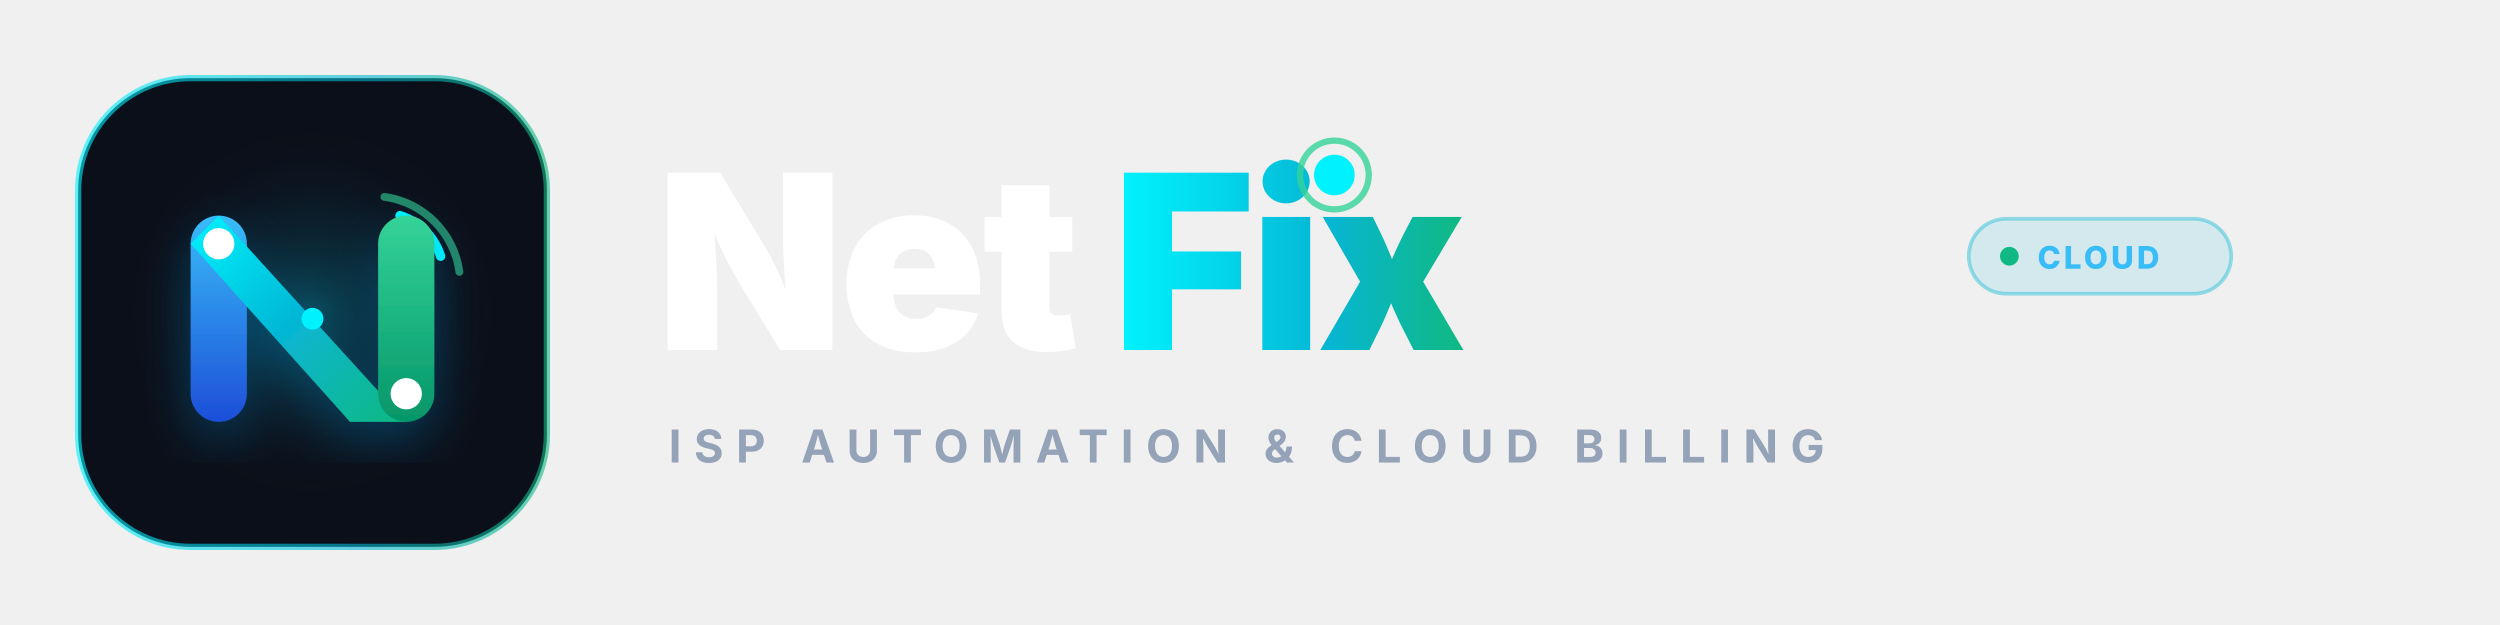
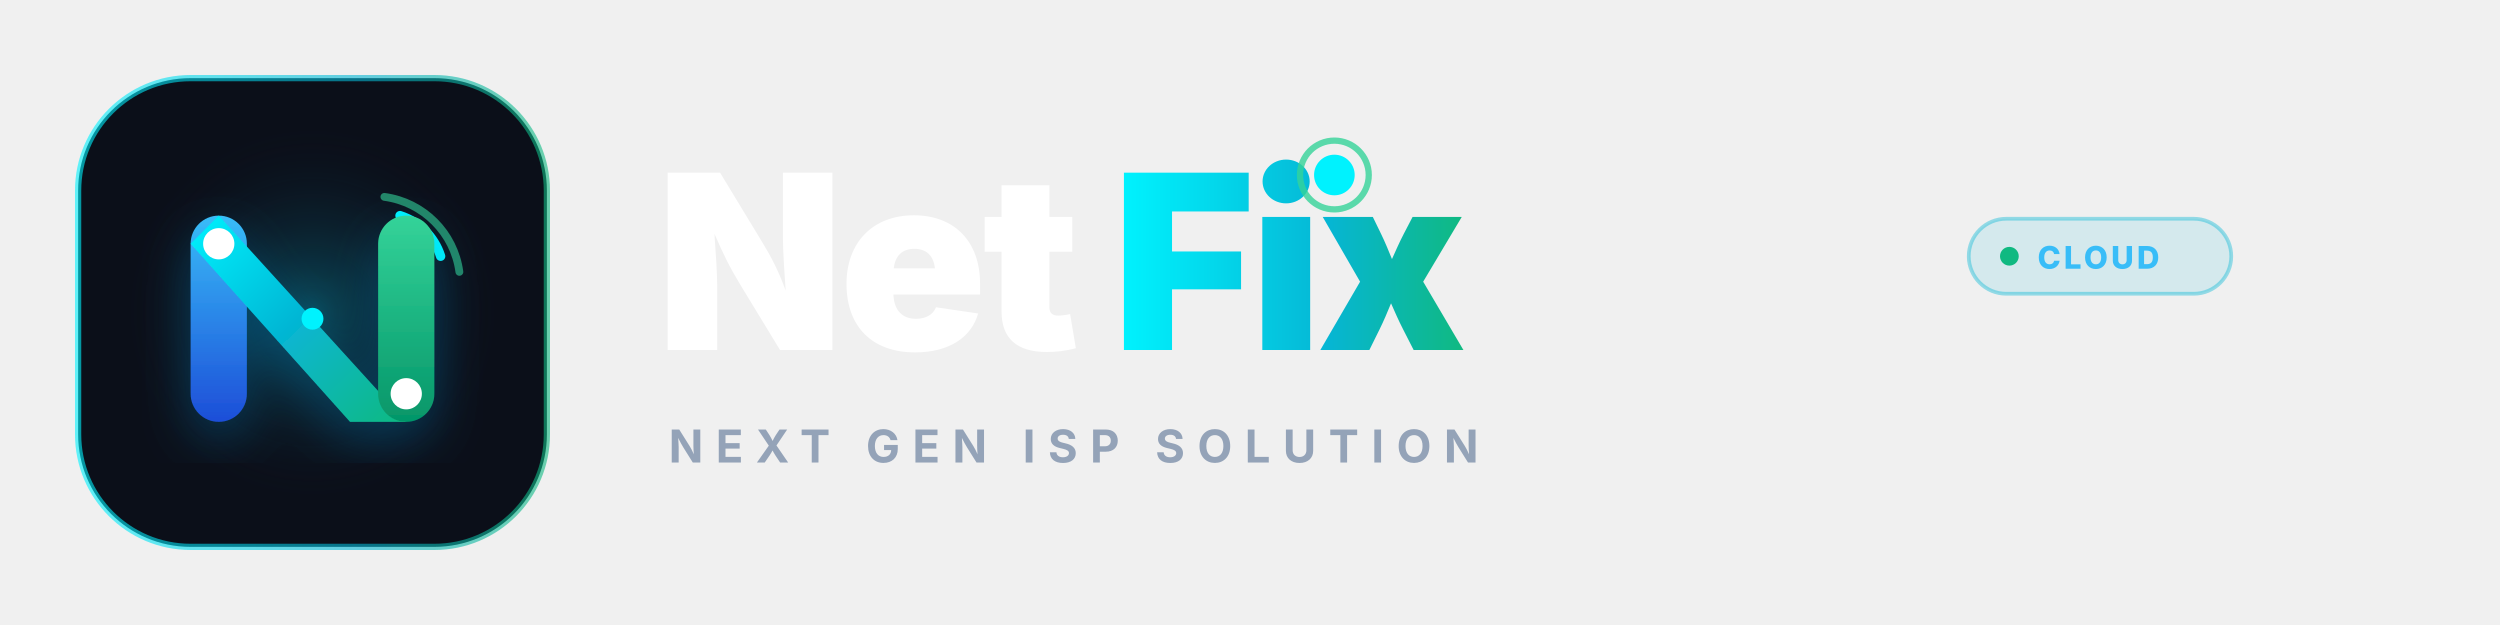
<svg xmlns="http://www.w3.org/2000/svg" viewBox="0 0 800 200" width="100%" height="100%">
  <defs>
    <linearGradient id="univLeftPillar" x1="0%" y1="0%" x2="0%" y2="100%">
      <stop offset="0%" stop-color="#38BDF8" />
      <stop offset="100%" stop-color="#1D4ED8" />
    </linearGradient>
    <linearGradient id="univBeam" x1="0%" y1="0%" x2="100%" y2="100%">
      <stop offset="0%" stop-color="#00F2FE" />
      <stop offset="50%" stop-color="#06B6D4" />
      <stop offset="100%" stop-color="#10B981" />
    </linearGradient>
    <linearGradient id="univRightPillar" x1="0%" y1="100%" x2="0%" y2="0%">
      <stop offset="0%" stop-color="#059669" />
      <stop offset="100%" stop-color="#34D399" />
    </linearGradient>
    <linearGradient id="univFixGrad" x1="0%" y1="0%" x2="100%" y2="0%">
      <stop offset="0%" stop-color="#00F2FE" />
      <stop offset="60%" stop-color="#06B6D4" />
      <stop offset="100%" stop-color="#10B981" />
    </linearGradient>
    <radialGradient id="univIconGlow" cx="50%" cy="50%" r="50%">
      <stop offset="0%" stop-color="rgba(6, 182, 212, 0.35)" />
      <stop offset="100%" stop-color="rgba(15, 23, 42, 0)" />
    </radialGradient>
    <filter id="univLogoShadow" x="-20%" y="-20%" width="140%" height="140%">
      <feDropShadow dx="0" dy="6" stdDeviation="8" flood-color="#0284C7" flood-opacity="0.35" />
    </filter>
  </defs>
  <style>
    .font-brand {
      font-family: 'Inter', system-ui, -apple-system, BlinkMacSystemFont, "Segoe UI", Roboto, sans-serif;
    }
  </style>
  <g transform="translate(25, 25)">
    <rect x="0" y="0" width="150" height="150" rx="36" ry="36" fill="#0B0F19" stroke="url(#univFixGrad)" stroke-width="2" stroke-opacity="0.6" />
    <circle cx="75" cy="75" r="60" fill="url(#univIconGlow)" />
    <path d="M 98 38 A 28 28 0 0 1 122 62" fill="none" stroke="#34D399" stroke-width="2.5" stroke-linecap="round" opacity="0.6" />
    <path d="M 103 44 A 20 20 0 0 1 116 57" fill="none" stroke="#00F2FE" stroke-width="3" stroke-linecap="round" />
    <g filter="url(#univLogoShadow)">
      <rect x="36" y="44" width="18" height="66" rx="9" fill="url(#univLeftPillar)" />
      <path d="M 45 44 L 105 110 L 87 110 L 36 53 Z" fill="url(#univBeam)" />
      <rect x="96" y="44" width="18" height="66" rx="9" fill="url(#univRightPillar)" />
    </g>
    <circle cx="45" cy="53" r="5" fill="#FFFFFF" />
    <circle cx="105" cy="101" r="5" fill="#FFFFFF" />
    <circle cx="75" cy="77" r="3.5" fill="#00F2FE" />
  </g>
  <g class="font-brand" transform="translate(210, 0)">
    <text x="0" y="112" font-size="78" font-weight="900" fill="#FFFFFF" letter-spacing="-1.5">Net</text>
    <text x="146" y="112" font-size="78" font-weight="900" fill="url(#univFixGrad)" letter-spacing="-1.5">Fix</text>
    <circle cx="217" cy="56" r="6.5" fill="#00F2FE" />
    <circle cx="217" cy="56" r="11" fill="none" stroke="#34D399" stroke-width="2" opacity="0.8" />
    <text x="4" y="148" font-size="14.5" font-weight="700" fill="#94A3B8" letter-spacing="4" text-transform="uppercase">
-       ISP AUTOMATION &amp; CLOUD BILLING
+       NEXT GEN ISP SOLUTION
    </text>
    <rect x="420" y="70" width="84" height="24" rx="12" ry="12" fill="rgba(6, 182, 212, 0.12)" stroke="#06B6D4" stroke-width="1.2" stroke-opacity="0.4" />
    <circle cx="433" cy="82" r="3" fill="#10B981" />
    <text x="442" y="86" font-size="10" font-weight="800" fill="#38BDF8" letter-spacing="1">CLOUD</text>
  </g>
</svg>
